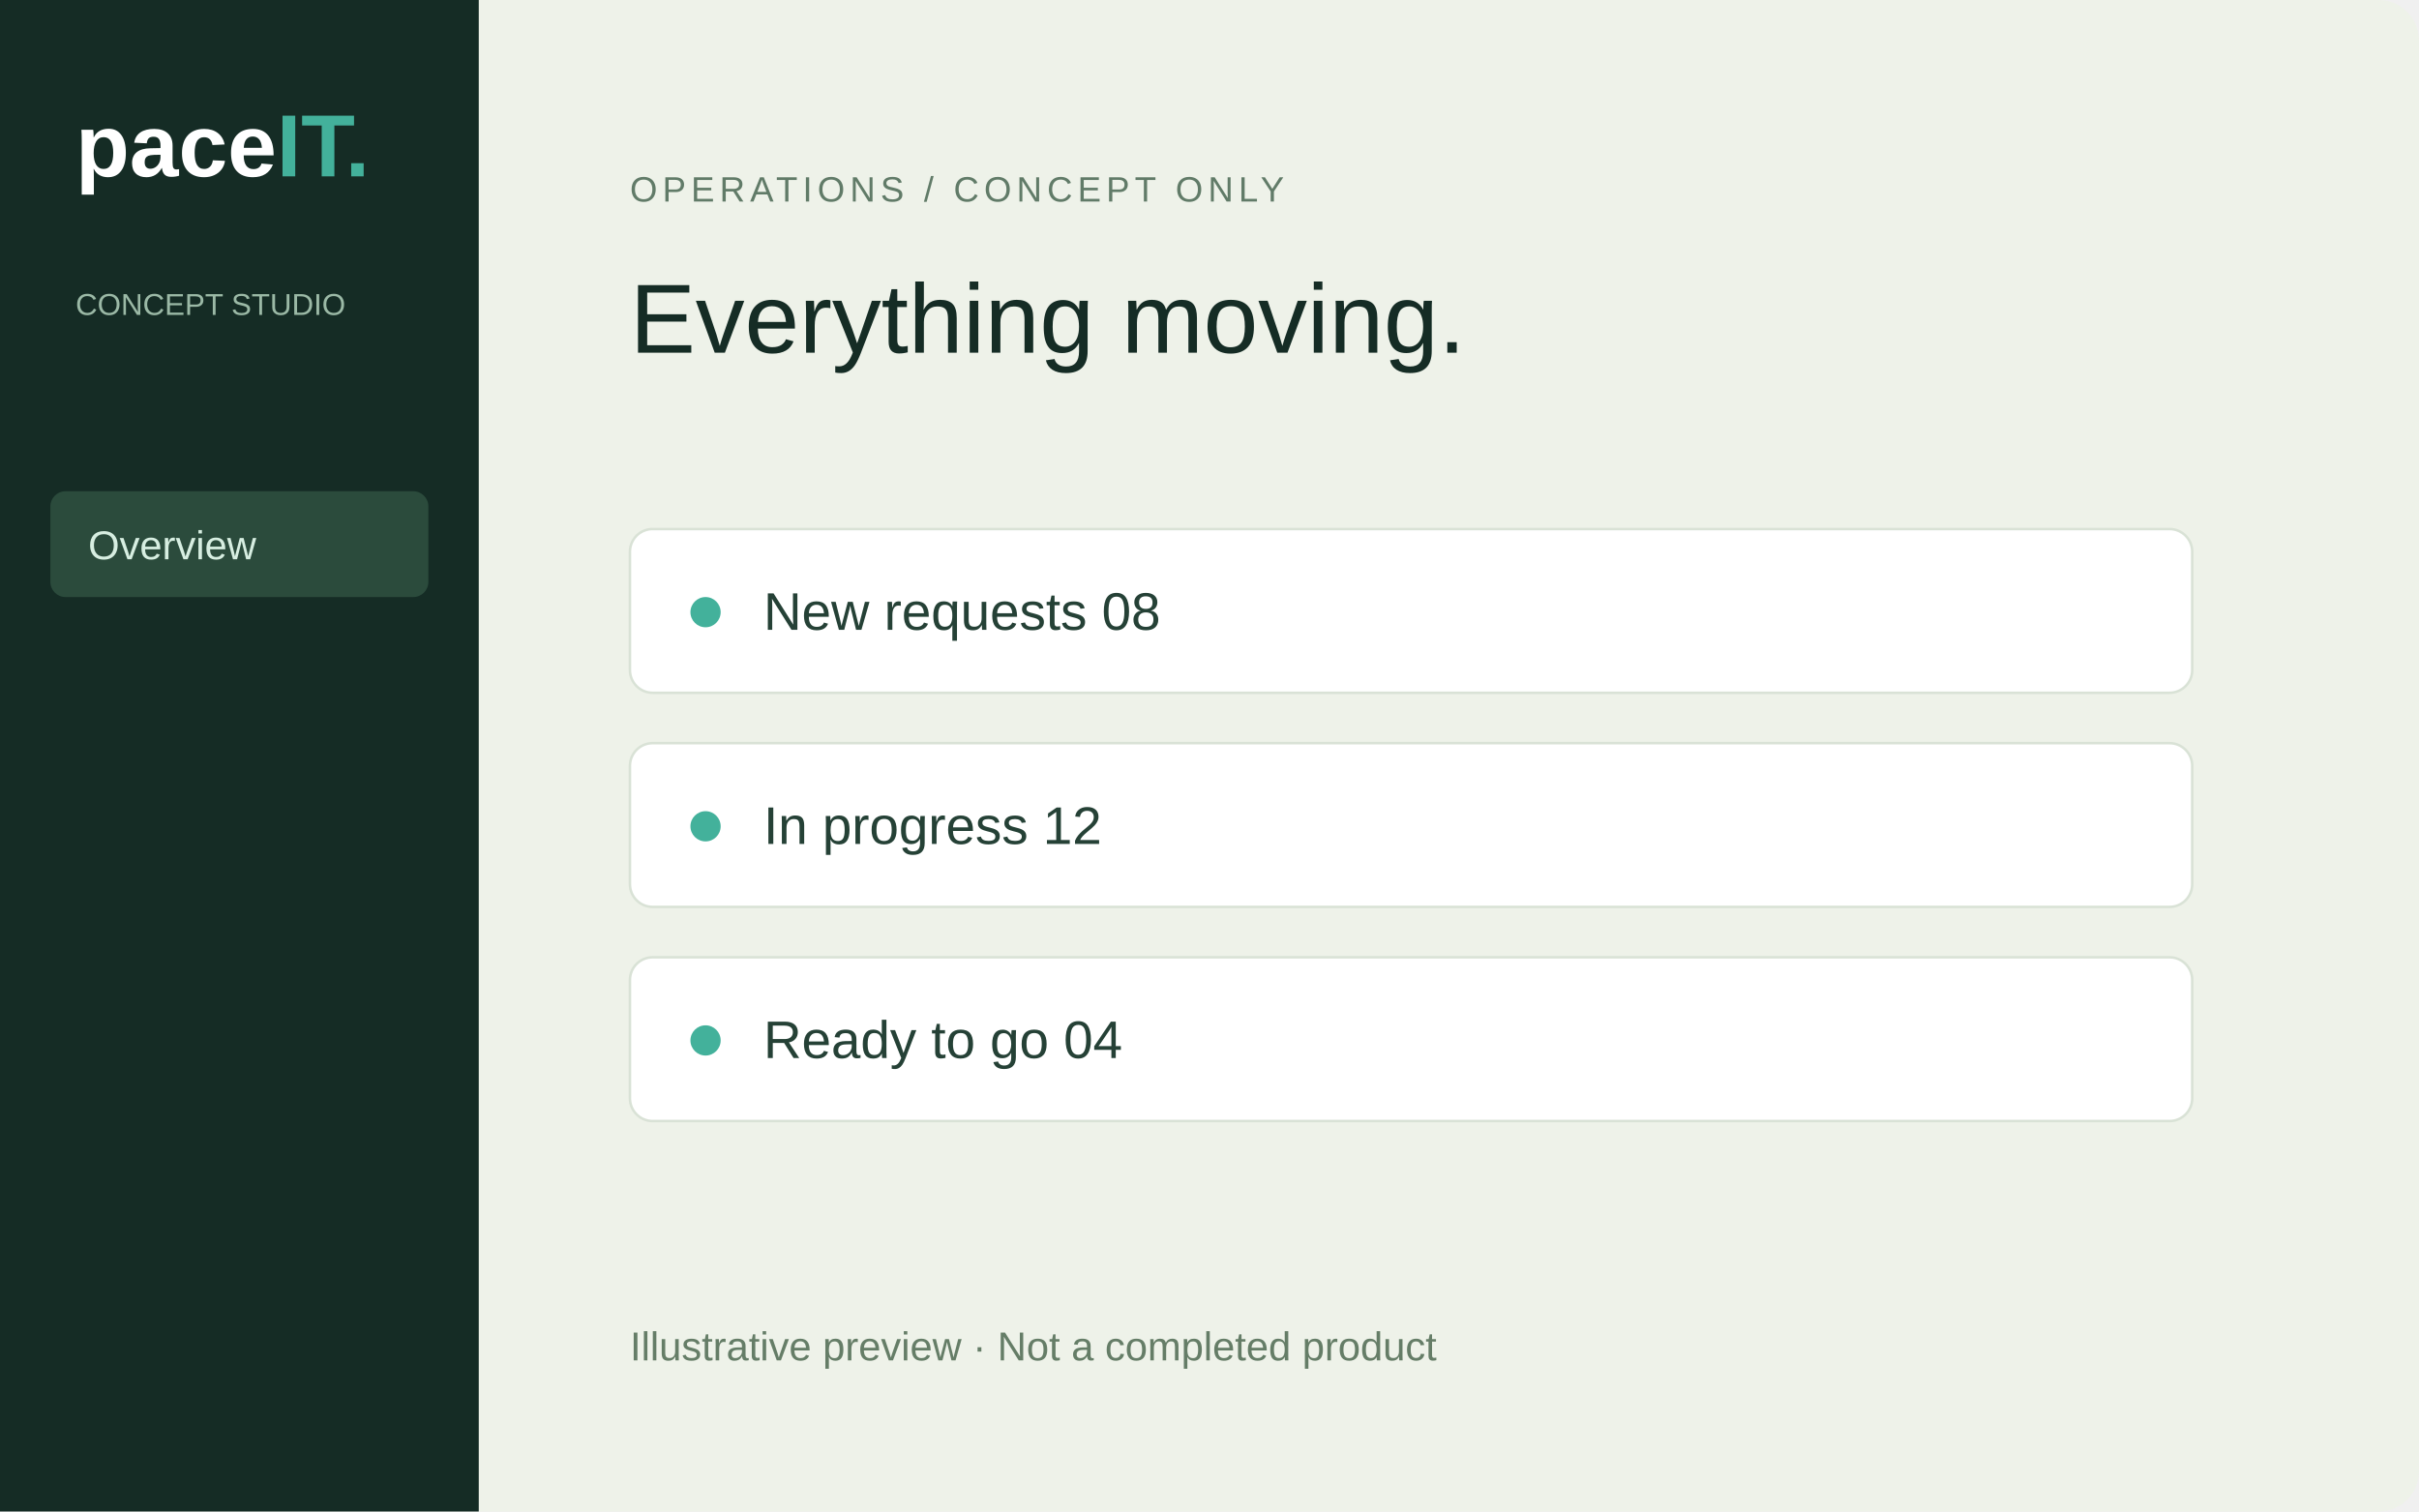
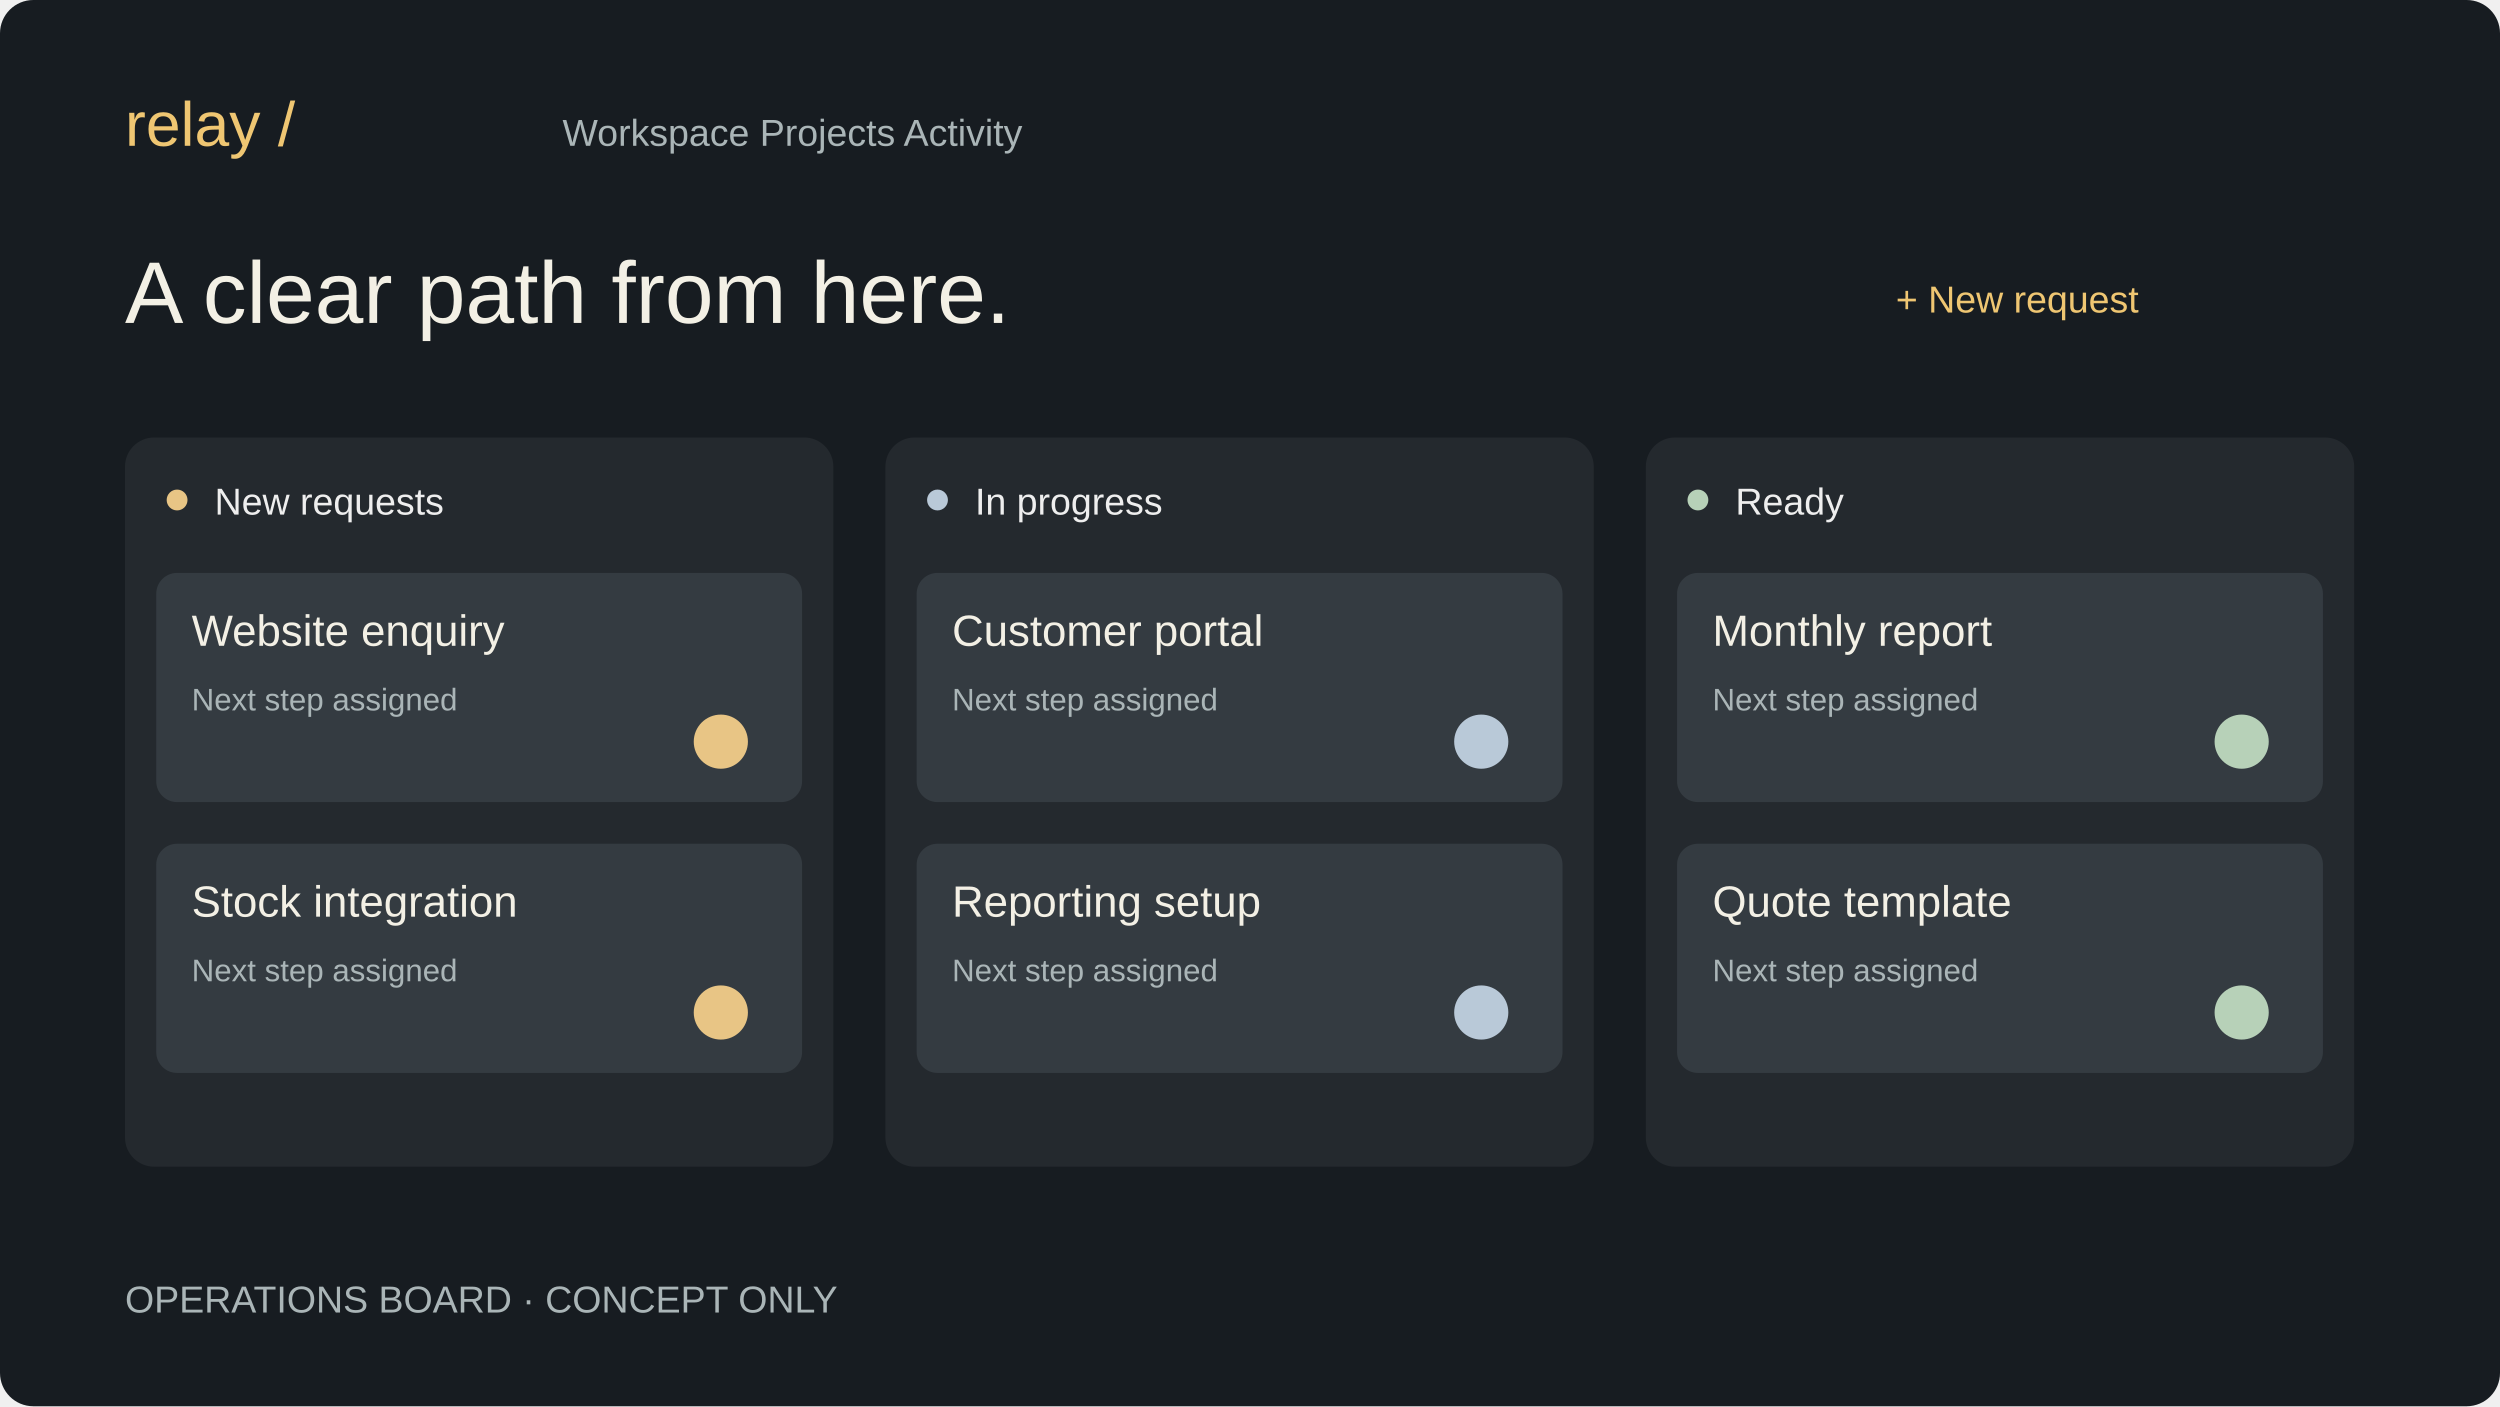
- <svg xmlns="http://www.w3.org/2000/svg" width="960" height="600" viewBox="0 0 960 600">
-   <rect width="960" height="600" rx="16" fill="#eef2e9" />
-   <rect width="190" height="600" fill="#152c25" />
+ <svg xmlns="http://www.w3.org/2000/svg" width="1200" height="675" viewBox="0 0 1200 675">
+   <rect width="1200" height="675" rx="16" fill="#171c21" />
  <g font-family="Arial,sans-serif">
-     <text x="30" y="70" fill="#fff" font-size="35" font-weight="bold">pace<tspan fill="#43b19b">IT.</tspan>
-     </text>
-     <text x="30" y="125" fill="#9bb9a6" font-size="12">CONCEPT STUDIO</text>
-     <rect x="20" y="195" width="150" height="42" rx="6" fill="#2b4b3c" />
-     <text x="35" y="222" fill="#d7eee1" font-size="16">Overview</text>
-     <text x="250" y="80" fill="#617b68" font-size="14" letter-spacing="2">OPERATIONS / CONCEPT ONLY</text>
-     <text x="250" y="140" fill="#152c25" font-size="39">Everything moving.</text>
-     <rect x="250" y="210" width="620" height="65" rx="9" fill="#fff" stroke="#d9e2d6" />
-     <circle cx="280" cy="243" r="6" fill="#43b19b" />
-     <text x="303" y="250" font-size="21" fill="#254136">New requests      08</text>
-     <rect x="250" y="295" width="620" height="65" rx="9" fill="#fff" stroke="#d9e2d6" />
-     <circle cx="280" cy="328" r="6" fill="#43b19b" />
-     <text x="303" y="335" font-size="21" fill="#254136">In progress       12</text>
-     <rect x="250" y="380" width="620" height="65" rx="9" fill="#fff" stroke="#d9e2d6" />
-     <circle cx="280" cy="413" r="6" fill="#43b19b" />
-     <text x="303" y="420" font-size="21" fill="#254136">Ready to go       04</text>
-     <text x="250" y="540" fill="#657d67" font-size="16">Illustrative preview · Not a completed product</text>
+     <text x="60" y="70" font-size="30" fill="#efc672">relay /</text>
+     <text x="270" y="70" font-size="18" fill="#aab5b7">Workspace     Projects     Activity</text>
+     <text x="60" y="155" font-size="42" fill="#f3f0e5">A clear path from here.</text>
+     <text x="910" y="150" font-size="18" fill="#efc672">+ New request</text>
+     <rect x="60" y="210" width="340" height="350" rx="14" fill="#24292e" />
+     <circle cx="85" cy="240" r="5" fill="#e8c585" />
+     <text x="103" y="247" font-size="18" fill="#eee">New requests</text>
+     <rect x="75" y="275" width="310" height="110" rx="10" fill="#343b41" />
+     <text x="92" y="310" font-size="21" fill="#f3f0e5">Website enquiry</text>
+     <text x="92" y="341" font-size="15" fill="#aab5b7">Next step assigned</text>
+     <circle cx="346" cy="356" r="13" fill="#e8c585" />
+     <rect x="75" y="405" width="310" height="110" rx="10" fill="#343b41" />
+     <text x="92" y="440" font-size="21" fill="#f3f0e5">Stock integration</text>
+     <text x="92" y="471" font-size="15" fill="#aab5b7">Next step assigned</text>
+     <circle cx="346" cy="486" r="13" fill="#e8c585" />
+     <rect x="425" y="210" width="340" height="350" rx="14" fill="#24292e" />
+     <circle cx="450" cy="240" r="5" fill="#b9c9d8" />
+     <text x="468" y="247" font-size="18" fill="#eee">In progress</text>
+     <rect x="440" y="275" width="310" height="110" rx="10" fill="#343b41" />
+     <text x="457" y="310" font-size="21" fill="#f3f0e5">Customer portal</text>
+     <text x="457" y="341" font-size="15" fill="#aab5b7">Next step assigned</text>
+     <circle cx="711" cy="356" r="13" fill="#b9c9d8" />
+     <rect x="440" y="405" width="310" height="110" rx="10" fill="#343b41" />
+     <text x="457" y="440" font-size="21" fill="#f3f0e5">Reporting setup</text>
+     <text x="457" y="471" font-size="15" fill="#aab5b7">Next step assigned</text>
+     <circle cx="711" cy="486" r="13" fill="#b9c9d8" />
+     <rect x="790" y="210" width="340" height="350" rx="14" fill="#24292e" />
+     <circle cx="815" cy="240" r="5" fill="#b7d1b8" />
+     <text x="833" y="247" font-size="18" fill="#eee">Ready</text>
+     <rect x="805" y="275" width="310" height="110" rx="10" fill="#343b41" />
+     <text x="822" y="310" font-size="21" fill="#f3f0e5">Monthly report</text>
+     <text x="822" y="341" font-size="15" fill="#aab5b7">Next step assigned</text>
+     <circle cx="1076" cy="356" r="13" fill="#b7d1b8" />
+     <rect x="805" y="405" width="310" height="110" rx="10" fill="#343b41" />
+     <text x="822" y="440" font-size="21" fill="#f3f0e5">Quote template</text>
+     <text x="822" y="471" font-size="15" fill="#aab5b7">Next step assigned</text>
+     <circle cx="1076" cy="486" r="13" fill="#b7d1b8" />
+     <text x="60" y="630" font-size="18" fill="#aab5b7">OPERATIONS BOARD · CONCEPT ONLY</text>
  </g>
</svg>
